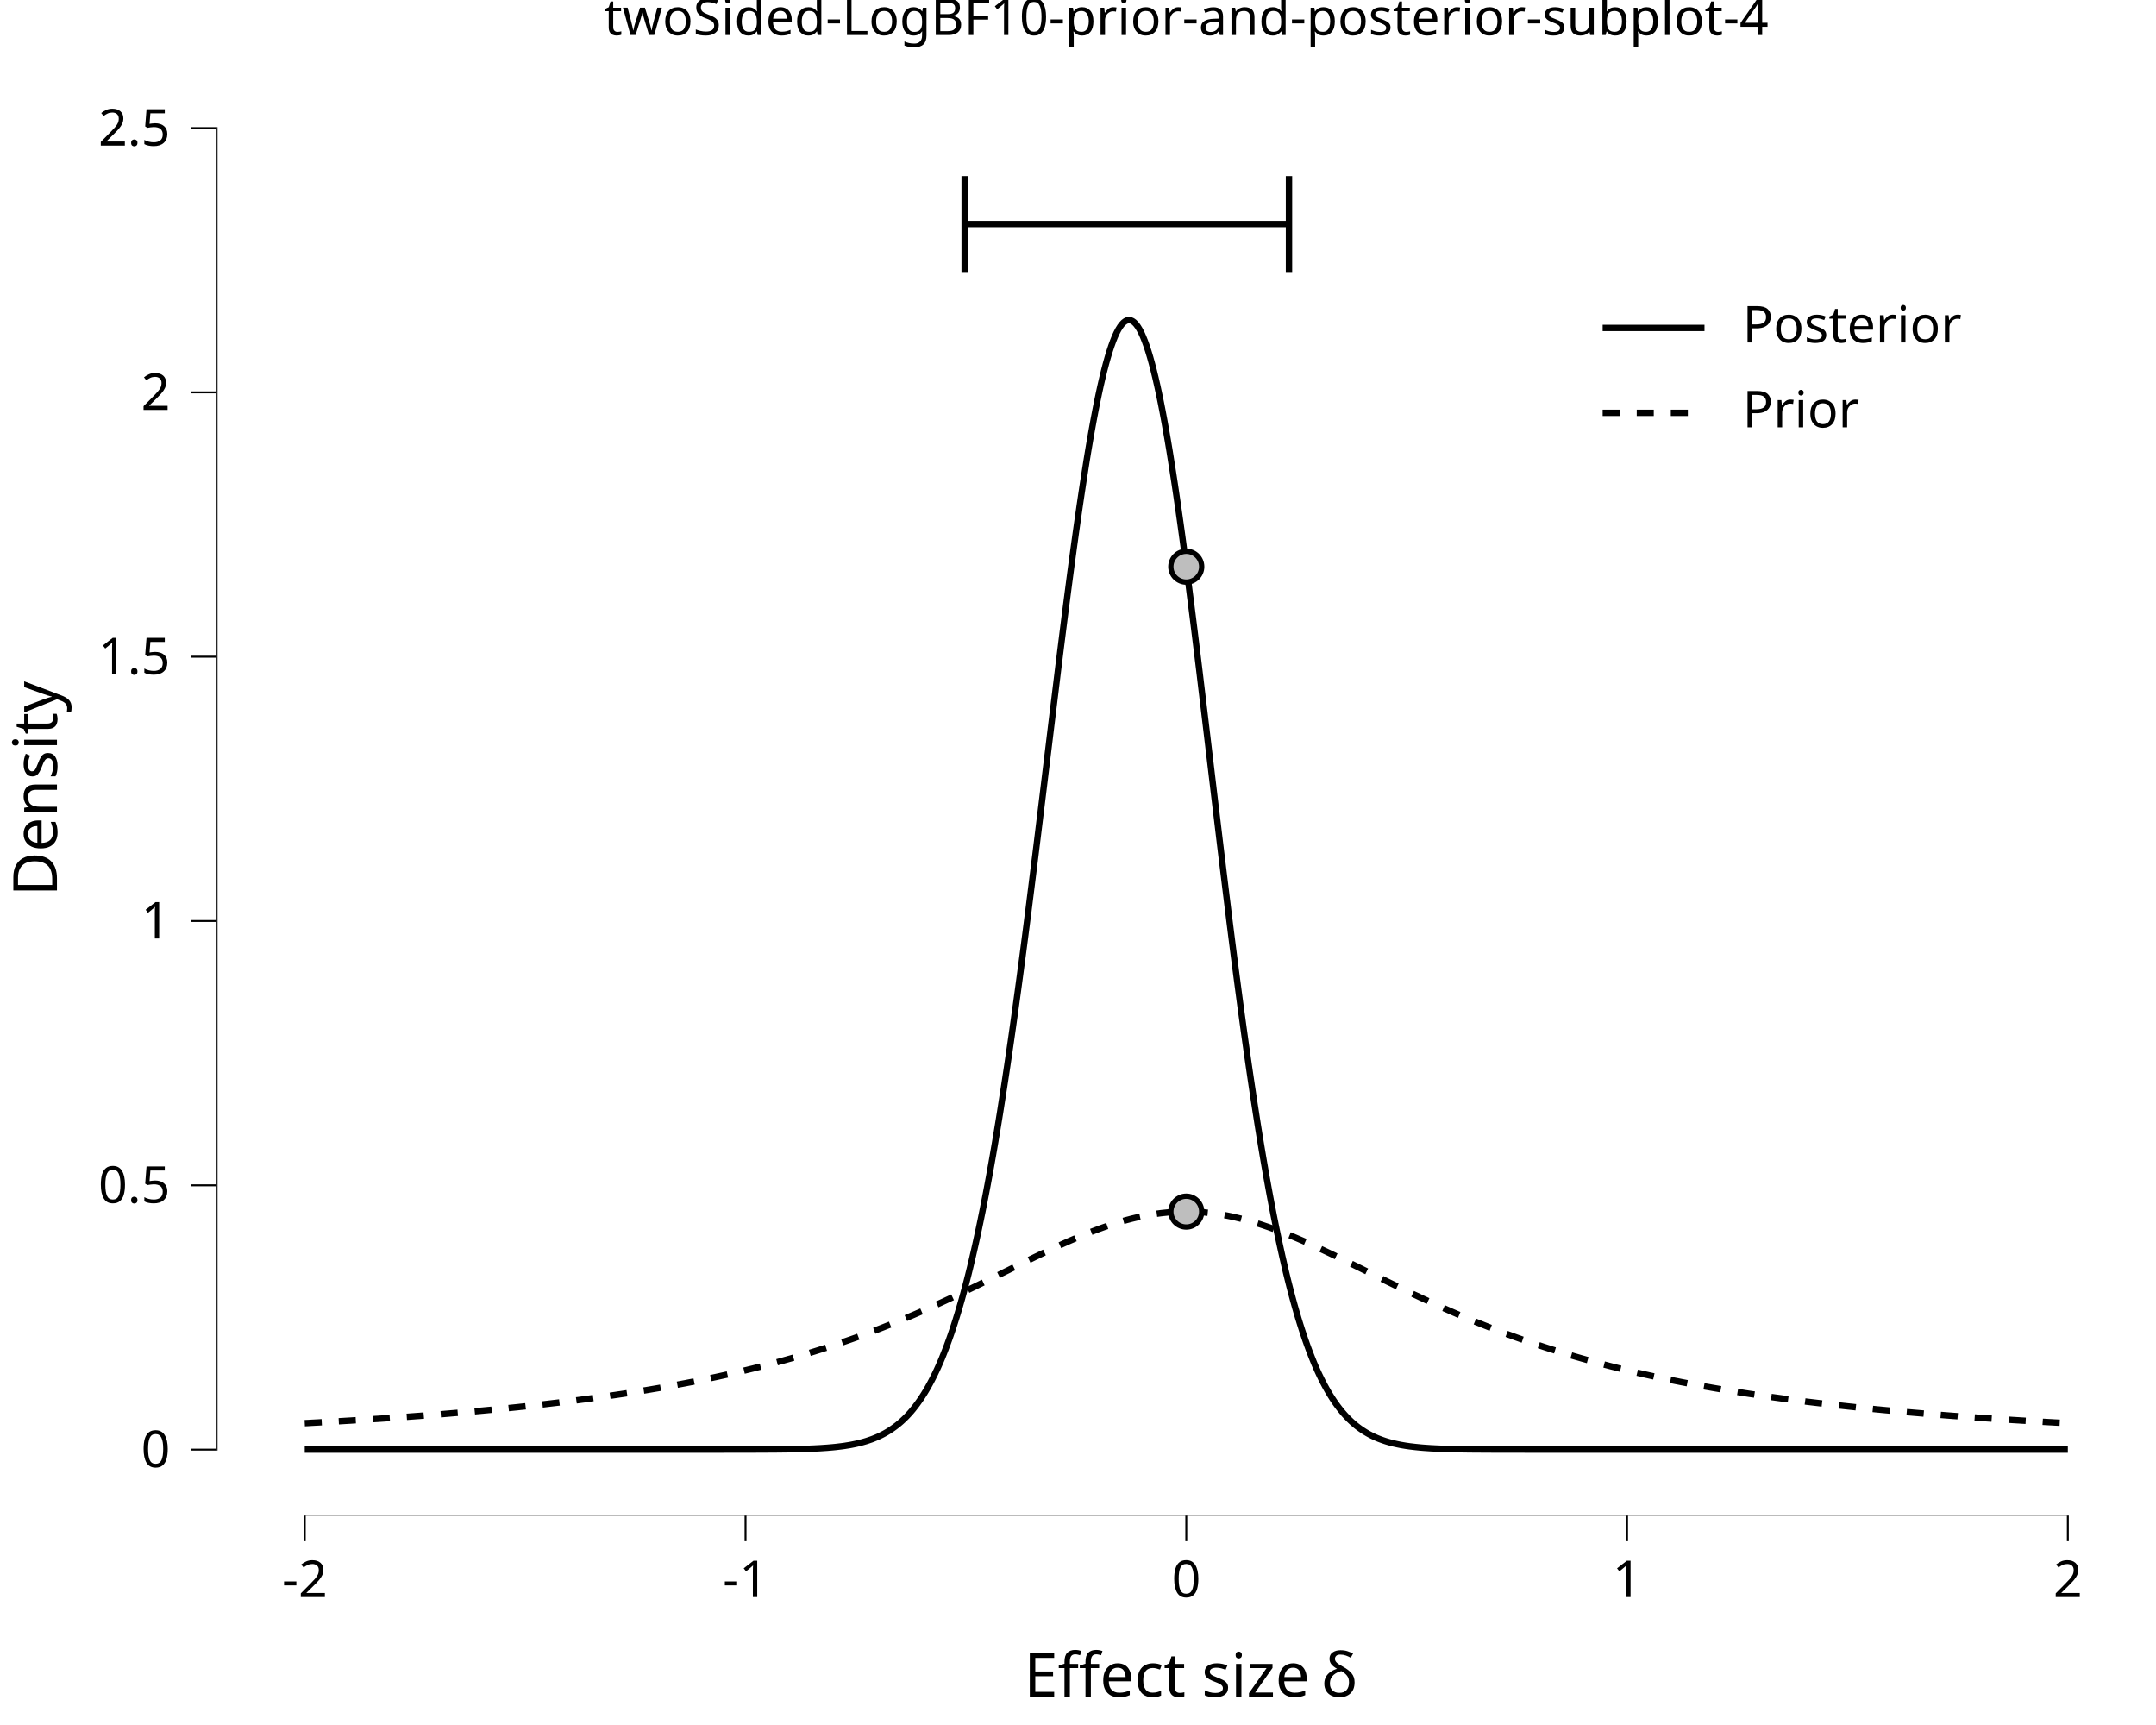
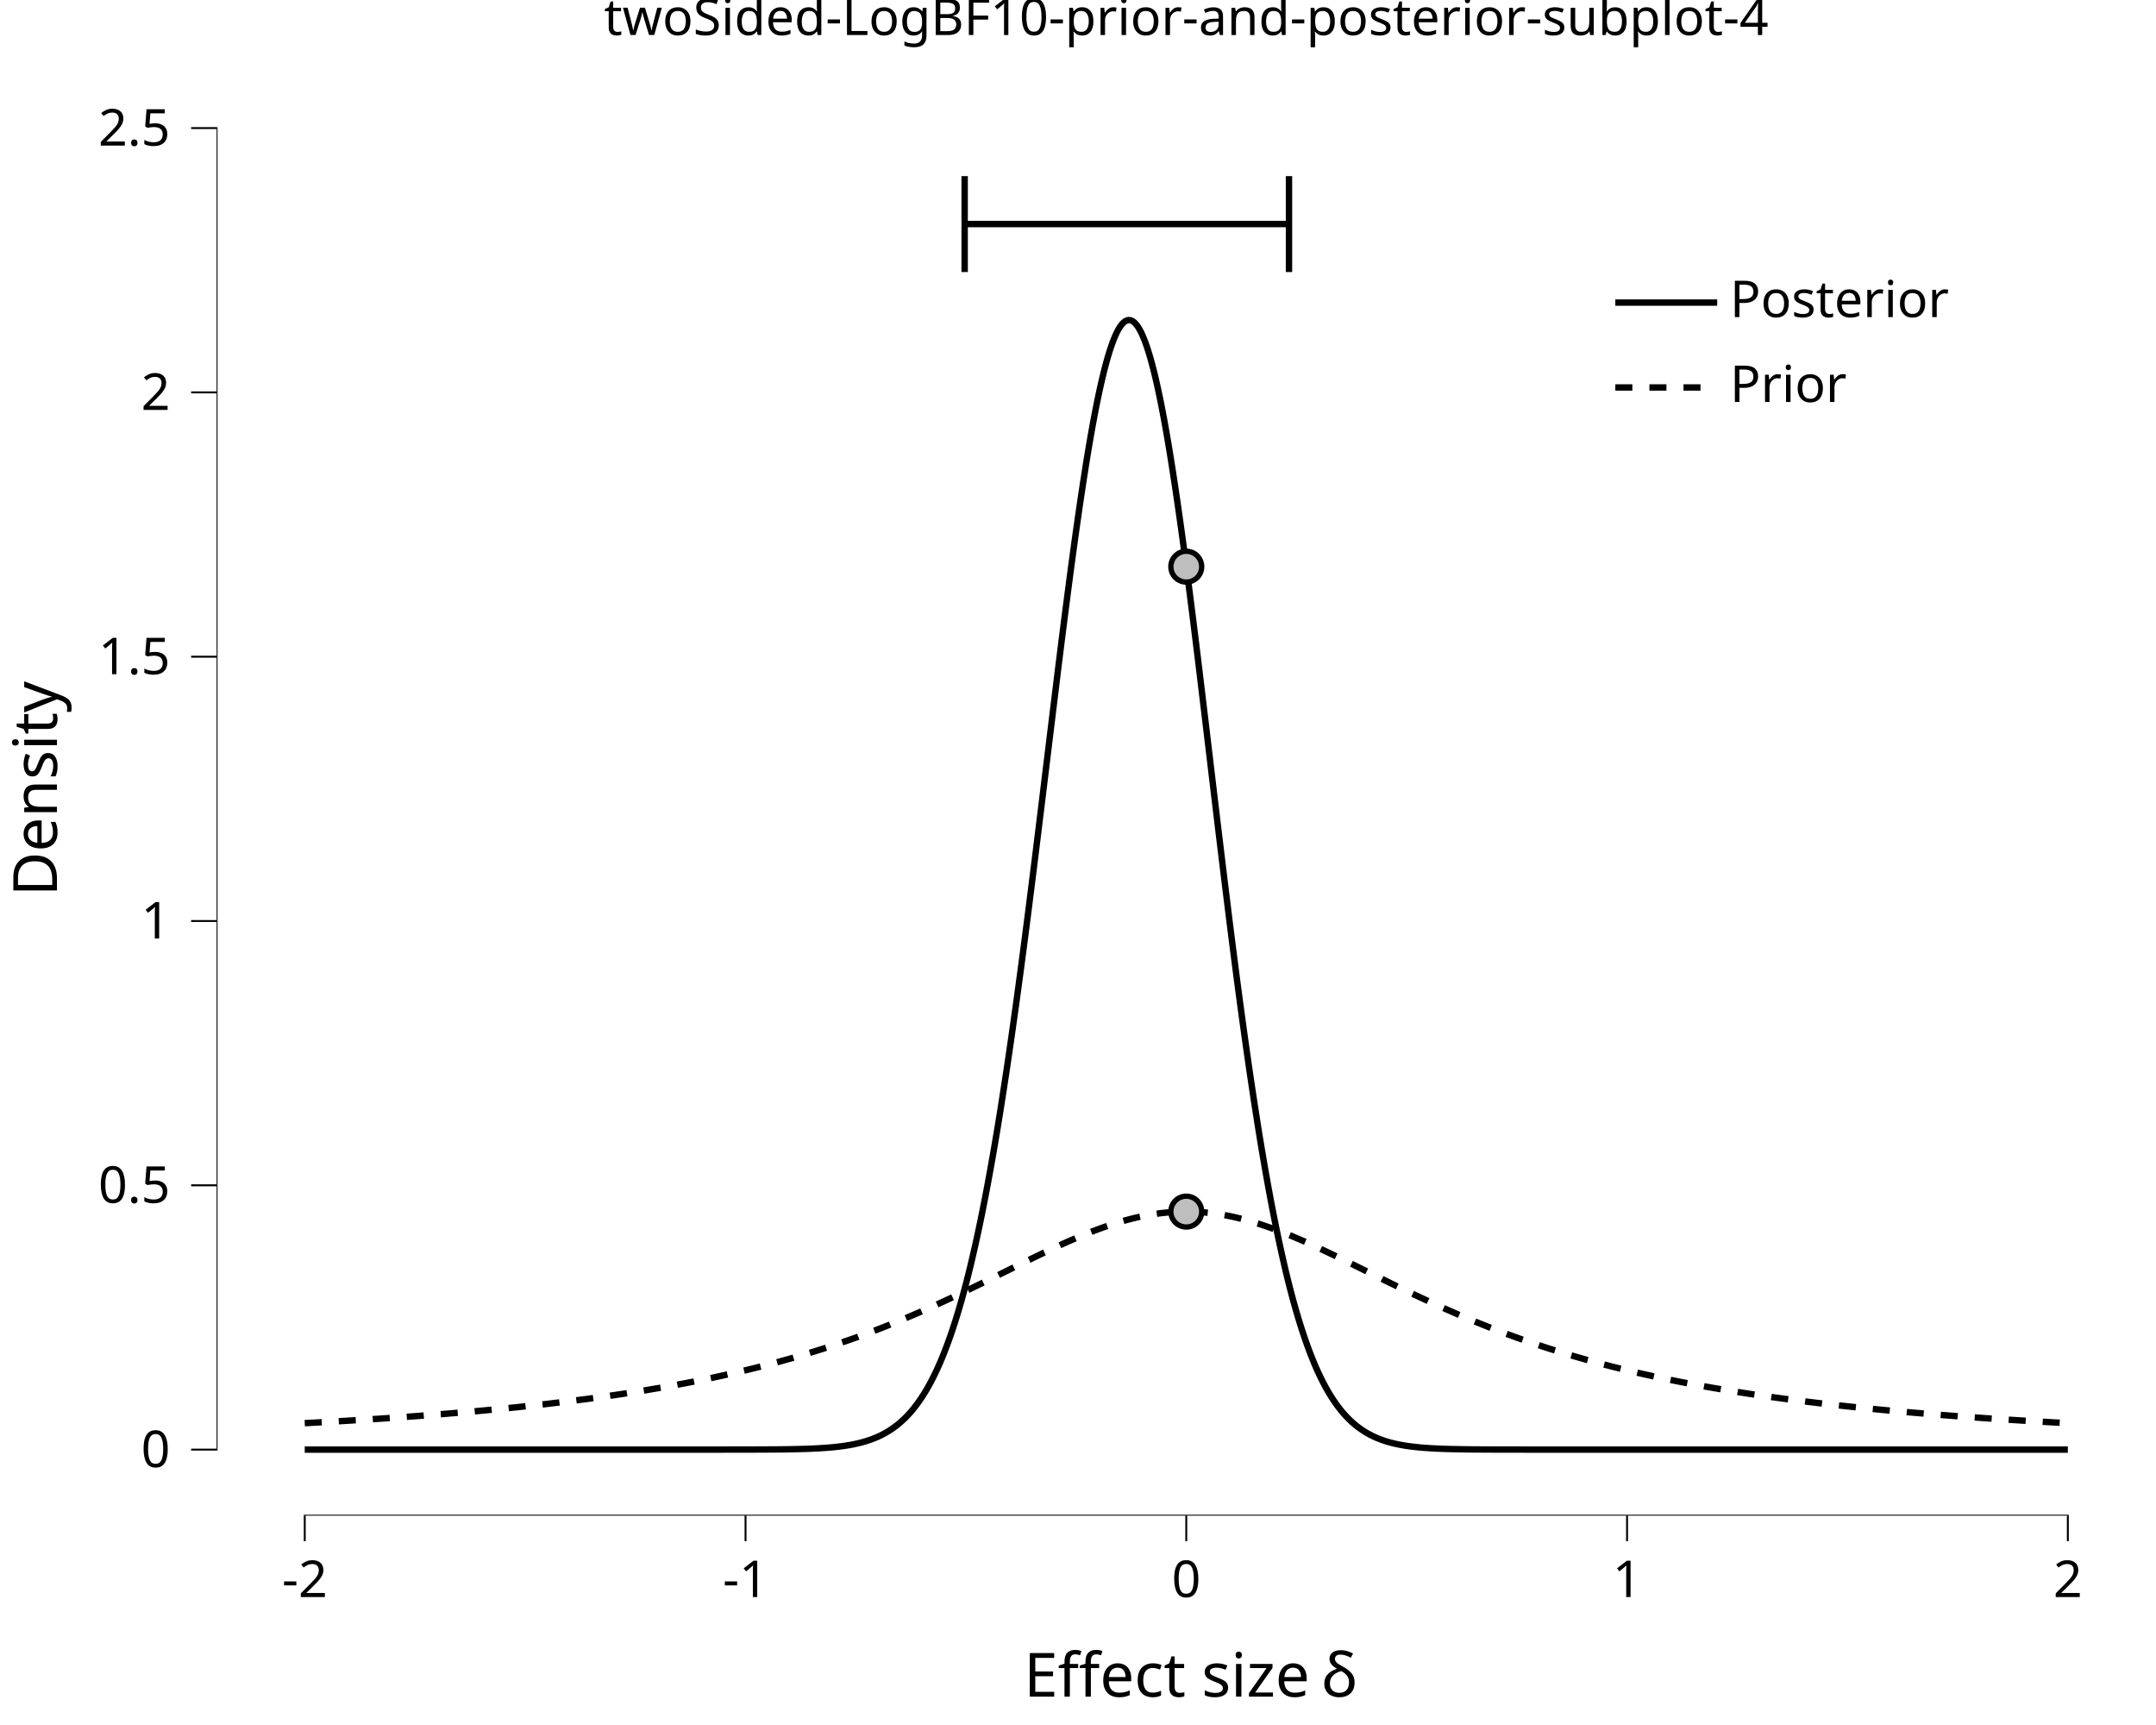
<svg xmlns="http://www.w3.org/2000/svg" class="svglite" data-engine-version="2.0" width="720.00pt" height="576.00pt" viewBox="0 0 720.00 576.00">
  <defs>
    <style type="text/css">
    .svglite line, .svglite polyline, .svglite polygon, .svglite path, .svglite rect, .svglite circle {
      fill: none;
      stroke: #000000;
      stroke-linecap: round;
      stroke-linejoin: round;
      stroke-miterlimit: 10.00;
    }
  </style>
  </defs>
  <rect width="100%" height="100%" style="stroke: none; fill: #FFFFFF;" />
  <defs>
    <clipPath id="cpMC4wMHw3MjAuMDB8MC4wMHw1NzYuMDA=">
      <rect x="0.00" y="0.00" width="720.00" height="576.00" />
    </clipPath>
  </defs>
  <g clip-path="url(#cpMC4wMHw3MjAuMDB8MC4wMHw1NzYuMDA=)">
    <rect x="0.00" y="0.00" width="720.00" height="576.00" style="stroke-width: 10.67; stroke: none;" />
  </g>
  <defs>
    <clipPath id="cpNzIuMzN8NzIwLjAwfDIwLjcxfDUwNi4xMA==">
      <rect x="72.33" y="20.71" width="647.67" height="485.39" />
    </clipPath>
  </defs>
  <g clip-path="url(#cpNzIuMzN8NzIwLjAwfDIwLjcxfDUwNi4xMA==)">
    <rect x="72.33" y="20.71" width="647.67" height="485.39" style="stroke-width: 10.67; stroke: none;" />
    <polyline points="101.77,484.04 102.36,484.04 102.95,484.04 103.54,484.04 104.13,484.04 104.72,484.04 105.31,484.04 105.89,484.04 106.48,484.04 107.07,484.04 107.66,484.04 108.25,484.04 108.84,484.04 109.43,484.04 110.02,484.04 110.61,484.04 111.20,484.04 111.79,484.04 112.38,484.04 112.97,484.04 113.56,484.04 114.15,484.04 114.74,484.04 115.32,484.04 115.91,484.04 116.50,484.04 117.09,484.04 117.68,484.04 118.27,484.04 118.86,484.04 119.45,484.04 120.04,484.04 120.63,484.04 121.22,484.04 121.81,484.04 122.40,484.04 122.99,484.04 123.58,484.04 124.17,484.04 124.75,484.04 125.34,484.04 125.93,484.04 126.52,484.04 127.11,484.04 127.70,484.04 128.29,484.04 128.88,484.04 129.47,484.04 130.06,484.04 130.65,484.04 131.24,484.04 131.83,484.04 132.42,484.04 133.01,484.04 133.60,484.04 134.18,484.04 134.77,484.04 135.36,484.04 135.95,484.04 136.54,484.04 137.13,484.04 137.72,484.04 138.31,484.04 138.90,484.04 139.49,484.04 140.08,484.04 140.67,484.04 141.26,484.04 141.85,484.04 142.44,484.04 143.03,484.04 143.62,484.04 144.20,484.04 144.79,484.04 145.38,484.04 145.97,484.04 146.56,484.04 147.15,484.04 147.74,484.04 148.33,484.04 148.92,484.04 149.51,484.04 150.10,484.04 150.69,484.04 151.28,484.04 151.87,484.04 152.46,484.04 153.05,484.04 153.63,484.04 154.22,484.04 154.81,484.04 155.40,484.04 155.99,484.04 156.58,484.04 157.17,484.04 157.76,484.04 158.35,484.04 158.94,484.04 159.53,484.04 160.12,484.04 160.71,484.04 161.30,484.04 161.89,484.04 162.48,484.04 163.06,484.04 163.65,484.04 164.24,484.04 164.83,484.04 165.42,484.04 166.01,484.04 166.60,484.04 167.19,484.04 167.78,484.04 168.37,484.04 168.96,484.04 169.55,484.04 170.14,484.04 170.73,484.04 171.32,484.04 171.91,484.04 172.49,484.04 173.08,484.04 173.67,484.04 174.26,484.04 174.85,484.04 175.44,484.04 176.03,484.04 176.62,484.04 177.21,484.04 177.80,484.04 178.39,484.04 178.98,484.04 179.57,484.04 180.16,484.04 180.75,484.04 181.34,484.04 181.92,484.04 182.51,484.04 183.10,484.04 183.69,484.04 184.28,484.04 184.87,484.04 185.46,484.04 186.05,484.04 186.64,484.04 187.23,484.04 187.82,484.04 188.41,484.04 189.00,484.04 189.59,484.04 190.18,484.04 190.77,484.04 191.35,484.04 191.94,484.04 192.53,484.04 193.12,484.04 193.71,484.04 194.30,484.04 194.89,484.04 195.48,484.04 196.07,484.04 196.66,484.04 197.25,484.04 197.84,484.04 198.43,484.04 199.02,484.04 199.61,484.04 200.20,484.04 200.79,484.04 201.37,484.04 201.96,484.04 202.55,484.04 203.14,484.04 203.73,484.04 204.32,484.04 204.91,484.04 205.50,484.04 206.09,484.04 206.68,484.04 207.27,484.04 207.86,484.04 208.45,484.04 209.04,484.04 209.63,484.04 210.22,484.04 210.80,484.04 211.39,484.04 211.98,484.04 212.57,484.04 213.16,484.04 213.75,484.04 214.34,484.04 214.93,484.04 215.52,484.04 216.11,484.04 216.70,484.04 217.29,484.04 217.88,484.04 218.47,484.04 219.06,484.04 219.65,484.04 220.23,484.04 220.82,484.04 221.41,484.04 222.00,484.04 222.59,484.04 223.18,484.04 223.77,484.04 224.36,484.04 224.95,484.04 225.54,484.04 226.13,484.04 226.72,484.04 227.31,484.04 227.90,484.04 228.49,484.04 229.08,484.04 229.66,484.04 230.25,484.04 230.84,484.04 231.43,484.04 232.02,484.04 232.61,484.04 233.20,484.04 233.79,484.04 234.38,484.04 234.97,484.04 235.56,484.04 236.15,484.04 236.74,484.04 237.33,484.04 237.92,484.04 238.51,484.04 239.09,484.04 239.68,484.04 240.27,484.04 240.86,484.04 241.45,484.04 242.04,484.03 242.63,484.03 243.22,484.03 243.81,484.03 244.40,484.03 244.99,484.03 245.58,484.03 246.17,484.03 246.76,484.03 247.35,484.03 247.94,484.03 248.52,484.03 249.11,484.03 249.70,484.02 250.29,484.02 250.88,484.02 251.47,484.02 252.06,484.02 252.65,484.01 253.24,484.01 253.83,484.01 254.42,484.01 255.01,484.00 255.60,484.00 256.19,484.00 256.78,483.99 257.37,483.99 257.95,483.99 258.54,483.98 259.13,483.98 259.72,483.97 260.31,483.96 260.90,483.96 261.49,483.95 262.08,483.94 262.67,483.94 263.26,483.93 263.85,483.92 264.44,483.91 265.03,483.90 265.62,483.88 266.21,483.87 266.80,483.86 267.39,483.84 267.97,483.82 268.56,483.81 269.15,483.79 269.74,483.77 270.33,483.75 270.92,483.72 271.51,483.70 272.10,483.67 272.69,483.64 273.28,483.61 273.87,483.58 274.46,483.54 275.05,483.50 275.64,483.46 276.23,483.42 276.82,483.37 277.40,483.32 277.99,483.27 278.58,483.21 279.17,483.15 279.76,483.08 280.35,483.01 280.94,482.94 281.53,482.86 282.12,482.78 282.71,482.68 283.30,482.59 283.89,482.49 284.48,482.38 285.07,482.26 285.66,482.14 286.25,482.01 286.83,481.87 287.42,481.72 288.01,481.57 288.60,481.40 289.19,481.23 289.78,481.04 290.37,480.84 290.96,480.64 291.55,480.42 292.14,480.18 292.73,479.94 293.32,479.68 293.91,479.40 294.50,479.11 295.09,478.80 295.68,478.48 296.26,478.14 296.85,477.78 297.44,477.40 298.03,477.00 298.62,476.58 299.21,476.14 299.80,475.68 300.39,475.19 300.98,474.68 301.57,474.14 302.16,473.58 302.75,472.99 303.34,472.37 303.93,471.72 304.52,471.04 305.11,470.32 305.69,469.58 306.28,468.80 306.87,467.98 307.46,467.13 308.05,466.24 308.64,465.31 309.23,464.34 309.82,463.33 310.41,462.27 311.00,461.17 311.59,460.03 312.18,458.84 312.77,457.60 313.36,456.31 313.95,454.97 314.54,453.58 315.12,452.13 315.71,450.63 316.30,449.08 316.89,447.46 317.48,445.79 318.07,444.06 318.66,442.27 319.25,440.41 319.84,438.50 320.43,436.51 321.02,434.47 321.61,432.35 322.20,430.17 322.79,427.92 323.38,425.60 323.97,423.21 324.55,420.75 325.14,418.22 325.73,415.62 326.32,412.94 326.91,410.19 327.50,407.36 328.09,404.46 328.68,401.49 329.27,398.44 329.86,395.32 330.45,392.12 331.04,388.84 331.63,385.50 332.22,382.07 332.81,378.58 333.40,375.01 333.99,371.37 334.57,367.65 335.16,363.87 335.75,360.01 336.34,356.09 336.93,352.10 337.52,348.05 338.11,343.93 338.70,339.74 339.29,335.50 339.88,331.20 340.47,326.84 341.06,322.43 341.65,317.97 342.24,313.45 342.83,308.89 343.42,304.29 344.00,299.65 344.59,294.97 345.18,290.25 345.77,285.51 346.36,280.74 346.95,275.94 347.54,271.13 348.13,266.30 348.72,261.46 349.31,256.61 349.90,251.75 350.49,246.90 351.08,242.06 351.67,237.22 352.26,232.40 352.85,227.60 353.43,222.83 354.02,218.08 354.61,213.37 355.20,208.70 355.79,204.07 356.38,199.50 356.97,194.97 357.56,190.51 358.15,186.11 358.74,181.78 359.33,177.53 359.92,173.36 360.51,169.27 361.10,165.27 361.69,161.37 362.28,157.57 362.86,153.87 363.45,150.28 364.04,146.81 364.63,143.45 365.22,140.22 365.81,137.12 366.40,134.15 366.99,131.31 367.58,128.61 368.17,126.06 368.76,123.65 369.35,121.39 369.94,119.29 370.53,117.34 371.12,115.55 371.71,113.92 372.29,112.46 372.88,111.16 373.47,110.03 374.06,109.07 374.65,108.29 375.24,107.67 375.83,107.23 376.42,106.96 377.01,106.87 377.60,106.95 378.19,107.21 378.78,107.64 379.37,108.25 379.96,109.03 380.55,109.98 381.14,111.10 381.72,112.40 382.31,113.86 382.90,115.49 383.49,117.28 384.08,119.24 384.67,121.36 385.26,123.63 385.85,126.05 386.44,128.63 387.03,131.35 387.62,134.21 388.21,137.22 388.80,140.36 389.39,143.63 389.98,147.03 390.57,150.55 391.15,154.19 391.74,157.94 392.33,161.80 392.92,165.77 393.51,169.84 394.10,173.99 394.69,178.24 395.28,182.57 395.87,186.98 396.46,191.47 397.05,196.02 397.64,200.63 398.23,205.30 398.82,210.02 399.41,214.79 400.00,219.60 400.59,224.45 401.17,229.33 401.76,234.23 402.35,239.15 402.94,244.09 403.53,249.04 404.12,254.00 404.71,258.96 405.30,263.91 405.89,268.86 406.48,273.79 407.07,278.71 407.66,283.60 408.25,288.47 408.84,293.31 409.43,298.12 410.02,302.89 410.60,307.62 411.19,312.31 411.78,316.95 412.37,321.55 412.96,326.09 413.55,330.57 414.14,335.00 414.73,339.36 415.32,343.66 415.91,347.90 416.50,352.07 417.09,356.18 417.68,360.21 418.27,364.17 418.86,368.06 419.45,371.87 420.03,375.61 420.62,379.27 421.21,382.86 421.80,386.37 422.39,389.79 422.98,393.15 423.57,396.42 424.16,399.61 424.75,402.72 425.34,405.76 425.93,408.71 426.52,411.59 427.11,414.39 427.70,417.11 428.29,419.75 428.88,422.32 429.46,424.81 430.05,427.23 430.64,429.58 431.23,431.85 431.82,434.04 432.41,436.17 433.00,438.23 433.59,440.22 434.18,442.14 434.77,443.99 435.36,445.78 435.95,447.51 436.54,449.18 437.13,450.78 437.72,452.32 438.31,453.81 438.89,455.24 439.48,456.61 440.07,457.93 440.66,459.20 441.25,460.41 441.84,461.58 442.43,462.70 443.02,463.77 443.61,464.80 444.20,465.78 444.79,466.72 445.38,467.62 445.97,468.48 446.56,469.30 447.15,470.08 447.74,470.83 448.32,471.54 448.91,472.22 449.50,472.87 450.09,473.48 450.68,474.07 451.27,474.63 451.86,475.16 452.45,475.67 453.04,476.15 453.63,476.60 454.22,477.03 454.81,477.44 455.40,477.83 455.99,478.20 456.58,478.55 457.17,478.88 457.76,479.19 458.34,479.49 458.93,479.76 459.52,480.03 460.11,480.28 460.70,480.51 461.29,480.73 461.88,480.94 462.47,481.14 463.06,481.33 463.65,481.50 464.24,481.67 464.83,481.82 465.42,481.97 466.01,482.10 466.60,482.23 467.19,482.35 467.77,482.47 468.36,482.57 468.95,482.67 469.54,482.77 470.13,482.85 470.72,482.94 471.31,483.01 471.90,483.08 472.49,483.15 473.08,483.21 473.67,483.27 474.26,483.33 474.85,483.38 475.44,483.43 476.03,483.47 476.62,483.51 477.20,483.55 477.79,483.59 478.38,483.62 478.97,483.65 479.56,483.68 480.15,483.71 480.74,483.73 481.33,483.76 481.92,483.78 482.51,483.80 483.10,483.82 483.69,483.83 484.28,483.85 484.87,483.87 485.46,483.88 486.05,483.89 486.63,483.90 487.22,483.91 487.81,483.92 488.40,483.93 488.99,483.94 489.58,483.95 490.17,483.96 490.76,483.96 491.35,483.97 491.94,483.98 492.53,483.98 493.12,483.99 493.71,483.99 494.30,483.99 494.89,484.00 495.48,484.00 496.06,484.01 496.65,484.01 497.24,484.01 497.83,484.01 498.42,484.02 499.01,484.02 499.60,484.02 500.19,484.02 500.78,484.02 501.37,484.02 501.96,484.03 502.55,484.03 503.14,484.03 503.73,484.03 504.32,484.03 504.91,484.03 505.49,484.03 506.08,484.03 506.67,484.03 507.26,484.03 507.85,484.03 508.44,484.03 509.03,484.03 509.62,484.04 510.21,484.04 510.80,484.04 511.39,484.04 511.98,484.04 512.57,484.04 513.16,484.04 513.75,484.04 514.34,484.04 514.92,484.04 515.51,484.04 516.10,484.04 516.69,484.04 517.28,484.04 517.87,484.04 518.46,484.04 519.05,484.04 519.64,484.04 520.23,484.04 520.82,484.04 521.41,484.04 522.00,484.04 522.59,484.04 523.18,484.04 523.77,484.04 524.36,484.04 524.94,484.04 525.53,484.04 526.12,484.04 526.71,484.04 527.30,484.04 527.89,484.04 528.48,484.04 529.07,484.04 529.66,484.04 530.25,484.04 530.84,484.04 531.43,484.04 532.02,484.04 532.61,484.04 533.20,484.04 533.79,484.04 534.37,484.04 534.96,484.04 535.55,484.04 536.14,484.04 536.73,484.04 537.32,484.04 537.91,484.04 538.50,484.04 539.09,484.04 539.68,484.04 540.27,484.04 540.86,484.04 541.45,484.04 542.04,484.04 542.63,484.04 543.22,484.04 543.80,484.04 544.39,484.04 544.98,484.04 545.57,484.04 546.16,484.04 546.75,484.04 547.34,484.04 547.93,484.04 548.52,484.04 549.11,484.04 549.70,484.04 550.29,484.04 550.88,484.04 551.47,484.04 552.06,484.04 552.65,484.04 553.23,484.04 553.82,484.04 554.41,484.04 555.00,484.04 555.59,484.04 556.18,484.04 556.77,484.04 557.36,484.04 557.95,484.04 558.54,484.04 559.13,484.04 559.72,484.04 560.31,484.04 560.90,484.04 561.49,484.04 562.08,484.04 562.66,484.04 563.25,484.04 563.84,484.04 564.43,484.04 565.02,484.04 565.61,484.04 566.20,484.04 566.79,484.04 567.38,484.04 567.97,484.04 568.56,484.04 569.15,484.04 569.74,484.04 570.33,484.04 570.92,484.04 571.51,484.04 572.09,484.04 572.68,484.04 573.27,484.04 573.86,484.04 574.45,484.04 575.04,484.04 575.63,484.04 576.22,484.04 576.81,484.04 577.40,484.04 577.99,484.04 578.58,484.04 579.17,484.04 579.76,484.04 580.35,484.04 580.94,484.04 581.52,484.04 582.11,484.04 582.70,484.04 583.29,484.04 583.88,484.04 584.47,484.04 585.06,484.04 585.65,484.04 586.24,484.04 586.83,484.04 587.42,484.04 588.01,484.04 588.60,484.04 589.19,484.04 589.78,484.04 590.37,484.04 590.96,484.04 591.54,484.04 592.13,484.04 592.72,484.04 593.31,484.04 593.90,484.04 594.49,484.04 595.08,484.04 595.67,484.04 596.26,484.04 596.85,484.04 597.44,484.04 598.03,484.04 598.62,484.04 599.21,484.04 599.80,484.04 600.39,484.04 600.97,484.04 601.56,484.04 602.15,484.04 602.74,484.04 603.33,484.04 603.92,484.04 604.51,484.04 605.10,484.04 605.69,484.04 606.28,484.04 606.87,484.04 607.46,484.04 608.05,484.04 608.64,484.04 609.23,484.04 609.82,484.04 610.40,484.04 610.99,484.04 611.58,484.04 612.17,484.04 612.76,484.04 613.35,484.04 613.94,484.04 614.53,484.04 615.12,484.04 615.71,484.04 616.30,484.04 616.89,484.04 617.48,484.04 618.07,484.04 618.66,484.04 619.25,484.04 619.83,484.04 620.42,484.04 621.01,484.04 621.60,484.04 622.19,484.04 622.78,484.04 623.37,484.04 623.96,484.04 624.55,484.04 625.14,484.04 625.73,484.04 626.32,484.04 626.91,484.04 627.50,484.04 628.09,484.04 628.68,484.04 629.26,484.04 629.85,484.04 630.44,484.04 631.03,484.04 631.62,484.04 632.21,484.04 632.80,484.04 633.39,484.04 633.98,484.04 634.57,484.04 635.16,484.04 635.75,484.04 636.34,484.04 636.93,484.04 637.52,484.04 638.11,484.04 638.69,484.04 639.28,484.04 639.87,484.04 640.46,484.04 641.05,484.04 641.64,484.04 642.23,484.04 642.82,484.04 643.41,484.04 644.00,484.04 644.59,484.04 645.18,484.04 645.77,484.04 646.36,484.04 646.95,484.04 647.54,484.04 648.13,484.04 648.71,484.04 649.30,484.04 649.89,484.04 650.48,484.04 651.07,484.04 651.66,484.04 652.25,484.04 652.84,484.04 653.43,484.04 654.02,484.04 654.61,484.04 655.20,484.04 655.79,484.04 656.38,484.04 656.97,484.04 657.56,484.04 658.14,484.04 658.73,484.04 659.32,484.04 659.91,484.04 660.50,484.04 661.09,484.04 661.68,484.04 662.27,484.04 662.86,484.04 663.45,484.04 664.04,484.04 664.63,484.04 665.22,484.04 665.81,484.04 666.40,484.04 666.99,484.04 667.57,484.04 668.16,484.04 668.75,484.04 669.34,484.04 669.93,484.04 670.52,484.04 671.11,484.04 671.70,484.04 672.29,484.04 672.88,484.04 673.47,484.04 674.06,484.04 674.65,484.04 675.24,484.04 675.83,484.04 676.42,484.04 677.00,484.04 677.59,484.04 678.18,484.04 678.77,484.04 679.36,484.04 679.95,484.04 680.54,484.04 681.13,484.04 681.72,484.04 682.31,484.04 682.90,484.04 683.49,484.04 684.08,484.04 684.67,484.04 685.26,484.04 685.85,484.04 686.43,484.04 687.02,484.04 687.61,484.04 688.20,484.04 688.79,484.04 689.38,484.04 689.97,484.04 690.56,484.04 " style="stroke-width: 2.13; stroke-linecap: butt;" />
    <polyline points="101.77,475.21 102.36,475.18 102.95,475.15 103.54,475.12 104.13,475.08 104.72,475.05 105.31,475.02 105.89,474.99 106.48,474.96 107.07,474.92 107.66,474.89 108.25,474.86 108.84,474.82 109.43,474.79 110.02,474.76 110.61,474.72 111.20,474.69 111.79,474.65 112.38,474.62 112.97,474.58 113.56,474.55 114.15,474.51 114.74,474.48 115.32,474.44 115.91,474.41 116.50,474.37 117.09,474.34 117.68,474.30 118.27,474.26 118.86,474.23 119.45,474.19 120.04,474.16 120.63,474.12 121.22,474.08 121.81,474.04 122.40,474.01 122.99,473.97 123.58,473.93 124.17,473.89 124.75,473.85 125.34,473.81 125.93,473.78 126.52,473.74 127.11,473.70 127.70,473.66 128.29,473.62 128.88,473.58 129.47,473.54 130.06,473.50 130.65,473.46 131.24,473.42 131.83,473.37 132.42,473.33 133.01,473.29 133.60,473.25 134.18,473.21 134.77,473.17 135.36,473.12 135.95,473.08 136.54,473.04 137.13,472.99 137.72,472.95 138.31,472.91 138.90,472.86 139.49,472.82 140.08,472.78 140.67,472.73 141.26,472.69 141.85,472.64 142.44,472.60 143.03,472.55 143.62,472.50 144.20,472.46 144.79,472.41 145.38,472.36 145.97,472.32 146.56,472.27 147.15,472.22 147.74,472.18 148.33,472.13 148.92,472.08 149.51,472.03 150.10,471.98 150.69,471.93 151.28,471.88 151.87,471.83 152.46,471.78 153.05,471.73 153.63,471.68 154.22,471.63 154.81,471.58 155.40,471.53 155.99,471.48 156.58,471.43 157.17,471.37 157.76,471.32 158.35,471.27 158.94,471.21 159.53,471.16 160.12,471.11 160.71,471.05 161.30,471.00 161.89,470.94 162.48,470.89 163.06,470.83 163.65,470.78 164.24,470.72 164.83,470.66 165.42,470.61 166.01,470.55 166.60,470.49 167.19,470.43 167.78,470.38 168.37,470.32 168.96,470.26 169.55,470.20 170.14,470.14 170.73,470.08 171.32,470.02 171.91,469.96 172.49,469.90 173.08,469.84 173.67,469.77 174.26,469.71 174.85,469.65 175.44,469.59 176.03,469.52 176.62,469.46 177.21,469.39 177.80,469.33 178.39,469.27 178.98,469.20 179.57,469.13 180.16,469.07 180.75,469.00 181.34,468.94 181.92,468.87 182.51,468.80 183.10,468.73 183.69,468.66 184.28,468.59 184.87,468.52 185.46,468.45 186.05,468.38 186.64,468.31 187.23,468.24 187.82,468.17 188.41,468.10 189.00,468.03 189.59,467.95 190.18,467.88 190.77,467.81 191.35,467.73 191.94,467.66 192.53,467.58 193.12,467.51 193.71,467.43 194.30,467.35 194.89,467.28 195.48,467.20 196.07,467.12 196.66,467.04 197.25,466.96 197.84,466.88 198.43,466.80 199.02,466.72 199.61,466.64 200.20,466.56 200.79,466.48 201.37,466.39 201.96,466.31 202.55,466.23 203.14,466.14 203.73,466.06 204.32,465.97 204.91,465.88 205.50,465.80 206.09,465.71 206.68,465.62 207.27,465.54 207.86,465.45 208.45,465.36 209.04,465.27 209.63,465.18 210.22,465.08 210.80,464.99 211.39,464.90 211.98,464.81 212.57,464.71 213.16,464.62 213.75,464.53 214.34,464.43 214.93,464.33 215.52,464.24 216.11,464.14 216.70,464.04 217.29,463.94 217.88,463.84 218.47,463.74 219.06,463.64 219.65,463.54 220.23,463.44 220.82,463.34 221.41,463.23 222.00,463.13 222.59,463.03 223.18,462.92 223.77,462.81 224.36,462.71 224.95,462.60 225.54,462.49 226.13,462.38 226.72,462.27 227.31,462.16 227.90,462.05 228.49,461.94 229.08,461.83 229.66,461.71 230.25,461.60 230.84,461.49 231.43,461.37 232.02,461.25 232.61,461.14 233.20,461.02 233.79,460.90 234.38,460.78 234.97,460.66 235.56,460.54 236.15,460.42 236.74,460.30 237.33,460.17 237.92,460.05 238.51,459.92 239.09,459.80 239.68,459.67 240.27,459.54 240.86,459.41 241.45,459.28 242.04,459.15 242.63,459.02 243.22,458.89 243.81,458.76 244.40,458.62 244.99,458.49 245.58,458.35 246.17,458.22 246.76,458.08 247.35,457.94 247.94,457.80 248.52,457.66 249.11,457.52 249.70,457.38 250.29,457.23 250.88,457.09 251.47,456.95 252.06,456.80 252.65,456.65 253.24,456.50 253.83,456.36 254.42,456.21 255.01,456.06 255.60,455.90 256.19,455.75 256.78,455.60 257.37,455.44 257.95,455.29 258.54,455.13 259.13,454.97 259.72,454.81 260.31,454.65 260.90,454.49 261.49,454.33 262.08,454.16 262.67,454.00 263.26,453.83 263.85,453.67 264.44,453.50 265.03,453.33 265.62,453.16 266.21,452.99 266.80,452.82 267.39,452.64 267.97,452.47 268.56,452.29 269.15,452.12 269.74,451.94 270.33,451.76 270.92,451.58 271.51,451.40 272.10,451.22 272.69,451.03 273.28,450.85 273.87,450.66 274.46,450.48 275.05,450.29 275.64,450.10 276.23,449.91 276.82,449.72 277.40,449.52 277.99,449.33 278.58,449.13 279.17,448.94 279.76,448.74 280.35,448.54 280.94,448.34 281.53,448.14 282.12,447.93 282.71,447.73 283.30,447.52 283.89,447.32 284.48,447.11 285.07,446.90 285.66,446.69 286.25,446.48 286.83,446.26 287.42,446.05 288.01,445.83 288.60,445.62 289.19,445.40 289.78,445.18 290.37,444.96 290.96,444.74 291.55,444.51 292.14,444.29 292.73,444.06 293.32,443.84 293.91,443.61 294.50,443.38 295.09,443.15 295.68,442.91 296.26,442.68 296.85,442.45 297.44,442.21 298.03,441.97 298.62,441.74 299.21,441.50 299.80,441.25 300.39,441.01 300.98,440.77 301.57,440.52 302.16,440.28 302.75,440.03 303.34,439.78 303.93,439.53 304.52,439.28 305.11,439.03 305.69,438.78 306.28,438.52 306.87,438.27 307.46,438.01 308.05,437.75 308.64,437.49 309.23,437.23 309.82,436.97 310.41,436.71 311.00,436.45 311.59,436.18 312.18,435.91 312.77,435.65 313.36,435.38 313.95,435.11 314.54,434.84 315.12,434.57 315.71,434.30 316.30,434.02 316.89,433.75 317.48,433.47 318.07,433.20 318.66,432.92 319.25,432.64 319.84,432.37 320.43,432.09 321.02,431.81 321.61,431.52 322.20,431.24 322.79,430.96 323.38,430.68 323.97,430.39 324.55,430.11 325.14,429.82 325.73,429.54 326.32,429.25 326.91,428.96 327.50,428.67 328.09,428.38 328.68,428.10 329.27,427.81 329.86,427.52 330.45,427.23 331.04,426.93 331.63,426.64 332.22,426.35 332.81,426.06 333.40,425.77 333.99,425.48 334.57,425.18 335.16,424.89 335.75,424.60 336.34,424.31 336.93,424.02 337.52,423.72 338.11,423.43 338.70,423.14 339.29,422.85 339.88,422.56 340.47,422.26 341.06,421.97 341.65,421.68 342.24,421.39 342.83,421.10 343.42,420.81 344.00,420.53 344.59,420.24 345.18,419.95 345.77,419.66 346.36,419.38 346.95,419.09 347.54,418.81 348.13,418.53 348.72,418.25 349.31,417.97 349.90,417.69 350.49,417.41 351.08,417.13 351.67,416.85 352.26,416.58 352.85,416.31 353.43,416.04 354.02,415.77 354.61,415.50 355.20,415.23 355.79,414.97 356.38,414.70 356.97,414.44 357.56,414.18 358.15,413.93 358.74,413.67 359.33,413.42 359.92,413.17 360.51,412.92 361.10,412.67 361.69,412.43 362.28,412.19 362.86,411.95 363.45,411.72 364.04,411.48 364.63,411.25 365.22,411.03 365.81,410.80 366.40,410.58 366.99,410.36 367.58,410.15 368.17,409.93 368.76,409.72 369.35,409.52 369.94,409.32 370.53,409.12 371.12,408.92 371.71,408.73 372.29,408.54 372.88,408.36 373.47,408.18 374.06,408.00 374.65,407.83 375.24,407.66 375.83,407.49 376.42,407.33 377.01,407.18 377.60,407.02 378.19,406.87 378.78,406.73 379.37,406.59 379.96,406.45 380.55,406.32 381.14,406.19 381.72,406.07 382.31,405.95 382.90,405.84 383.49,405.73 384.08,405.63 384.67,405.53 385.26,405.43 385.85,405.34 386.44,405.26 387.03,405.18 387.62,405.10 388.21,405.03 388.80,404.97 389.39,404.91 389.98,404.85 390.57,404.80 391.15,404.75 391.74,404.71 392.33,404.68 392.92,404.65 393.51,404.62 394.10,404.60 394.69,404.59 395.28,404.58 395.87,404.57 396.46,404.57 397.05,404.58 397.64,404.59 398.23,404.60 398.82,404.62 399.41,404.65 400.00,404.68 400.59,404.71 401.17,404.75 401.76,404.80 402.35,404.85 402.94,404.91 403.53,404.97 404.12,405.03 404.71,405.10 405.30,405.18 405.89,405.26 406.48,405.34 407.07,405.43 407.66,405.53 408.25,405.63 408.84,405.73 409.43,405.84 410.02,405.95 410.60,406.07 411.19,406.19 411.78,406.32 412.37,406.45 412.96,406.59 413.55,406.73 414.14,406.87 414.73,407.02 415.32,407.18 415.91,407.33 416.50,407.49 417.09,407.66 417.68,407.83 418.27,408.00 418.86,408.18 419.45,408.36 420.03,408.54 420.62,408.73 421.21,408.92 421.80,409.12 422.39,409.32 422.98,409.52 423.57,409.72 424.16,409.93 424.75,410.15 425.34,410.36 425.93,410.58 426.52,410.80 427.11,411.03 427.70,411.25 428.29,411.48 428.88,411.72 429.46,411.95 430.05,412.19 430.64,412.43 431.23,412.67 431.82,412.92 432.41,413.17 433.00,413.42 433.59,413.67 434.18,413.93 434.77,414.18 435.36,414.44 435.95,414.70 436.54,414.97 437.13,415.23 437.72,415.50 438.31,415.77 438.89,416.04 439.48,416.31 440.07,416.58 440.66,416.85 441.25,417.13 441.84,417.41 442.43,417.69 443.02,417.97 443.61,418.25 444.20,418.53 444.79,418.81 445.38,419.09 445.97,419.38 446.56,419.66 447.15,419.95 447.74,420.24 448.32,420.53 448.91,420.81 449.50,421.10 450.09,421.39 450.68,421.68 451.27,421.97 451.86,422.26 452.45,422.56 453.04,422.85 453.63,423.14 454.22,423.43 454.81,423.72 455.40,424.02 455.99,424.31 456.58,424.60 457.17,424.89 457.76,425.18 458.34,425.48 458.93,425.77 459.52,426.06 460.11,426.35 460.70,426.64 461.29,426.93 461.88,427.23 462.47,427.52 463.06,427.81 463.65,428.10 464.24,428.38 464.83,428.67 465.42,428.96 466.01,429.25 466.60,429.54 467.19,429.82 467.77,430.11 468.36,430.39 468.95,430.68 469.54,430.96 470.13,431.24 470.72,431.52 471.31,431.81 471.90,432.09 472.49,432.37 473.08,432.64 473.67,432.92 474.26,433.20 474.85,433.47 475.44,433.75 476.03,434.02 476.62,434.30 477.20,434.57 477.79,434.84 478.38,435.11 478.97,435.38 479.56,435.65 480.15,435.91 480.74,436.18 481.33,436.45 481.92,436.71 482.51,436.97 483.10,437.23 483.69,437.49 484.28,437.75 484.87,438.01 485.46,438.27 486.05,438.52 486.63,438.78 487.22,439.03 487.81,439.28 488.40,439.53 488.99,439.78 489.58,440.03 490.17,440.28 490.76,440.52 491.35,440.77 491.94,441.01 492.53,441.25 493.12,441.50 493.71,441.74 494.30,441.97 494.89,442.21 495.48,442.45 496.06,442.68 496.65,442.91 497.24,443.15 497.83,443.38 498.42,443.61 499.01,443.84 499.60,444.06 500.19,444.29 500.78,444.51 501.37,444.74 501.96,444.96 502.55,445.18 503.14,445.40 503.73,445.62 504.32,445.83 504.91,446.05 505.49,446.26 506.08,446.48 506.67,446.69 507.26,446.90 507.85,447.11 508.44,447.32 509.03,447.52 509.62,447.73 510.21,447.93 510.80,448.14 511.39,448.34 511.98,448.54 512.57,448.74 513.16,448.94 513.75,449.13 514.34,449.33 514.92,449.52 515.51,449.72 516.10,449.91 516.69,450.10 517.28,450.29 517.87,450.48 518.46,450.66 519.05,450.85 519.64,451.03 520.23,451.22 520.82,451.40 521.41,451.58 522.00,451.76 522.59,451.94 523.18,452.12 523.77,452.29 524.36,452.47 524.94,452.64 525.53,452.82 526.12,452.99 526.71,453.16 527.30,453.33 527.89,453.50 528.48,453.67 529.07,453.83 529.66,454.00 530.25,454.16 530.84,454.33 531.43,454.49 532.02,454.65 532.61,454.81 533.20,454.97 533.79,455.13 534.37,455.29 534.96,455.44 535.55,455.60 536.14,455.75 536.73,455.90 537.32,456.06 537.91,456.21 538.50,456.36 539.09,456.50 539.68,456.65 540.27,456.80 540.86,456.95 541.45,457.09 542.04,457.23 542.63,457.38 543.22,457.52 543.80,457.66 544.39,457.80 544.98,457.94 545.57,458.08 546.16,458.22 546.75,458.35 547.34,458.49 547.93,458.62 548.52,458.76 549.11,458.89 549.70,459.02 550.29,459.15 550.88,459.28 551.47,459.41 552.06,459.54 552.65,459.67 553.23,459.80 553.82,459.92 554.41,460.05 555.00,460.17 555.59,460.30 556.18,460.42 556.77,460.54 557.36,460.66 557.95,460.78 558.54,460.90 559.13,461.02 559.72,461.14 560.31,461.25 560.90,461.37 561.49,461.49 562.08,461.60 562.66,461.71 563.25,461.83 563.84,461.94 564.43,462.05 565.02,462.16 565.61,462.27 566.20,462.38 566.79,462.49 567.38,462.60 567.97,462.71 568.56,462.81 569.15,462.92 569.74,463.03 570.33,463.13 570.92,463.23 571.51,463.34 572.09,463.44 572.68,463.54 573.27,463.64 573.86,463.74 574.45,463.84 575.04,463.94 575.63,464.04 576.22,464.14 576.81,464.24 577.40,464.33 577.99,464.43 578.58,464.53 579.17,464.62 579.76,464.71 580.35,464.81 580.94,464.90 581.52,464.99 582.11,465.08 582.70,465.18 583.29,465.27 583.88,465.36 584.47,465.45 585.06,465.54 585.65,465.62 586.24,465.71 586.83,465.80 587.42,465.88 588.01,465.97 588.60,466.06 589.19,466.14 589.78,466.23 590.37,466.31 590.96,466.39 591.54,466.48 592.13,466.56 592.72,466.64 593.31,466.72 593.90,466.80 594.49,466.88 595.08,466.96 595.67,467.04 596.26,467.12 596.85,467.20 597.44,467.28 598.03,467.35 598.62,467.43 599.21,467.51 599.80,467.58 600.39,467.66 600.97,467.73 601.56,467.81 602.15,467.88 602.74,467.95 603.33,468.03 603.92,468.10 604.51,468.17 605.10,468.24 605.69,468.31 606.28,468.38 606.87,468.45 607.46,468.52 608.05,468.59 608.64,468.66 609.23,468.73 609.82,468.80 610.40,468.87 610.99,468.94 611.58,469.00 612.17,469.07 612.76,469.13 613.35,469.20 613.94,469.27 614.53,469.33 615.12,469.39 615.71,469.46 616.30,469.52 616.89,469.59 617.48,469.65 618.07,469.71 618.66,469.77 619.25,469.84 619.83,469.90 620.42,469.96 621.01,470.02 621.60,470.08 622.19,470.14 622.78,470.20 623.37,470.26 623.96,470.32 624.55,470.38 625.14,470.43 625.73,470.49 626.32,470.55 626.91,470.61 627.50,470.66 628.09,470.72 628.68,470.78 629.26,470.83 629.85,470.89 630.44,470.94 631.03,471.00 631.62,471.05 632.21,471.11 632.80,471.16 633.39,471.21 633.98,471.27 634.57,471.32 635.16,471.37 635.75,471.43 636.34,471.48 636.93,471.53 637.52,471.58 638.11,471.63 638.69,471.68 639.28,471.73 639.87,471.78 640.46,471.83 641.05,471.88 641.64,471.93 642.23,471.98 642.82,472.03 643.41,472.08 644.00,472.13 644.59,472.18 645.18,472.22 645.77,472.27 646.36,472.32 646.95,472.36 647.54,472.41 648.13,472.46 648.71,472.50 649.30,472.55 649.89,472.60 650.48,472.64 651.07,472.69 651.66,472.73 652.25,472.78 652.84,472.82 653.43,472.86 654.02,472.91 654.61,472.95 655.20,472.99 655.79,473.04 656.38,473.08 656.97,473.12 657.56,473.17 658.14,473.21 658.73,473.25 659.32,473.29 659.91,473.33 660.50,473.37 661.09,473.42 661.68,473.46 662.27,473.50 662.86,473.54 663.45,473.58 664.04,473.62 664.63,473.66 665.22,473.70 665.81,473.74 666.40,473.78 666.99,473.81 667.57,473.85 668.16,473.89 668.75,473.93 669.34,473.97 669.93,474.01 670.52,474.04 671.11,474.08 671.70,474.12 672.29,474.16 672.88,474.19 673.47,474.23 674.06,474.26 674.65,474.30 675.24,474.34 675.83,474.37 676.42,474.41 677.00,474.44 677.59,474.48 678.18,474.51 678.77,474.55 679.36,474.58 679.95,474.62 680.54,474.65 681.13,474.69 681.72,474.72 682.31,474.76 682.90,474.79 683.49,474.82 684.08,474.86 684.67,474.89 685.26,474.92 685.85,474.96 686.43,474.99 687.02,475.02 687.61,475.05 688.20,475.08 688.79,475.12 689.38,475.15 689.97,475.18 690.56,475.21 " style="stroke-width: 2.13; stroke-dasharray: 5.69,5.69; stroke-linecap: butt;" />
    <circle cx="396.16" cy="189.22" r="5.15" style="stroke-width: 1.77; fill: #BEBEBE;" />
    <circle cx="396.16" cy="404.57" r="5.15" style="stroke-width: 1.77; fill: #BEBEBE;" />
    <polyline points="430.46,90.84 430.46,58.80 " style="stroke-width: 2.13; stroke-linecap: butt;" />
    <polyline points="430.46,74.82 322.15,74.82 " style="stroke-width: 2.13; stroke-linecap: butt;" />
    <polyline points="322.15,90.84 322.15,58.80 " style="stroke-width: 2.13; stroke-linecap: butt;" />
    <line x1="101.45" y1="506.10" x2="690.88" y2="506.10" style="stroke-width: 0.64; stroke-linecap: butt;" />
    <line x1="72.33" y1="484.36" x2="72.33" y2="42.45" style="stroke-width: 0.64; stroke-linecap: butt;" />
    <rect x="72.33" y="20.71" width="647.67" height="485.39" style="stroke-width: 0.00; stroke: none;" />
  </g>
  <g clip-path="url(#cpMC4wMHw3MjAuMDB8MC4wMHw1NzYuMDA=)">
    <polyline points="72.33,506.10 72.33,20.71 " style="stroke-width: 0.00; stroke: none; stroke-linecap: butt;" />
    <text x="56.85" y="489.89" text-anchor="end" style="font-size: 17.00px; font-family: sans;" textLength="9.46px" lengthAdjust="spacingAndGlyphs">0</text>
    <text x="56.85" y="401.64" text-anchor="end" style="font-size: 17.00px; font-family: sans;" textLength="23.63px" lengthAdjust="spacingAndGlyphs">0.5</text>
    <text x="56.85" y="313.38" text-anchor="end" style="font-size: 17.00px; font-family: sans;" textLength="9.46px" lengthAdjust="spacingAndGlyphs">1</text>
    <text x="56.85" y="225.13" text-anchor="end" style="font-size: 17.00px; font-family: sans;" textLength="23.63px" lengthAdjust="spacingAndGlyphs">1.5</text>
    <text x="56.85" y="136.87" text-anchor="end" style="font-size: 17.00px; font-family: sans;" textLength="9.46px" lengthAdjust="spacingAndGlyphs">2</text>
    <text x="56.85" y="48.62" text-anchor="end" style="font-size: 17.00px; font-family: sans;" textLength="23.63px" lengthAdjust="spacingAndGlyphs">2.5</text>
    <polyline points="63.83,484.04 72.33,484.04 " style="stroke-width: 0.64; stroke-linecap: butt;" />
    <polyline points="63.83,395.79 72.33,395.79 " style="stroke-width: 0.64; stroke-linecap: butt;" />
    <polyline points="63.83,307.53 72.33,307.53 " style="stroke-width: 0.64; stroke-linecap: butt;" />
    <polyline points="63.83,219.28 72.33,219.28 " style="stroke-width: 0.64; stroke-linecap: butt;" />
    <polyline points="63.83,131.02 72.33,131.02 " style="stroke-width: 0.64; stroke-linecap: butt;" />
    <polyline points="63.83,42.77 72.33,42.77 " style="stroke-width: 0.64; stroke-linecap: butt;" />
    <polyline points="72.33,506.10 720.00,506.10 " style="stroke-width: 0.00; stroke: none; stroke-linecap: butt;" />
    <polyline points="101.77,514.61 101.77,506.10 " style="stroke-width: 0.64; stroke-linecap: butt;" />
    <polyline points="248.97,514.61 248.97,506.10 " style="stroke-width: 0.64; stroke-linecap: butt;" />
    <polyline points="396.16,514.61 396.16,506.10 " style="stroke-width: 0.64; stroke-linecap: butt;" />
    <polyline points="543.36,514.61 543.36,506.10 " style="stroke-width: 0.64; stroke-linecap: butt;" />
    <polyline points="690.56,514.61 690.56,506.10 " style="stroke-width: 0.64; stroke-linecap: butt;" />
    <text x="101.77" y="533.28" text-anchor="middle" style="font-size: 17.00px; font-family: sans;" textLength="15.12px" lengthAdjust="spacingAndGlyphs">-2</text>
    <text x="248.97" y="533.28" text-anchor="middle" style="font-size: 17.00px; font-family: sans;" textLength="15.12px" lengthAdjust="spacingAndGlyphs">-1</text>
    <text x="396.16" y="533.28" text-anchor="middle" style="font-size: 17.00px; font-family: sans;" textLength="9.46px" lengthAdjust="spacingAndGlyphs">0</text>
    <text x="543.36" y="533.28" text-anchor="middle" style="font-size: 17.00px; font-family: sans;" textLength="9.46px" lengthAdjust="spacingAndGlyphs">1</text>
    <text x="690.56" y="533.28" text-anchor="middle" style="font-size: 17.00px; font-family: sans;" textLength="9.46px" lengthAdjust="spacingAndGlyphs">2</text>
    <text x="341.92" y="566.54" style="font-size: 20.40px; font-family: sans;" textLength="94.13px" lengthAdjust="spacingAndGlyphs">Effect size</text>
    <text x="436.05" y="566.54" style="font-size: 20.40px; font-family: sans;" textLength="5.10px" lengthAdjust="spacingAndGlyphs"> </text>
    <text x="441.15" y="566.54" style="font-size: 20.40px; font-family: sans;" textLength="9.25px" lengthAdjust="spacingAndGlyphs">δ</text>
    <text transform="translate(19.02,263.41) rotate(-90)" text-anchor="middle" style="font-size: 20.40px; font-family: sans;" textLength="68.04px" lengthAdjust="spacingAndGlyphs">Density</text>
-     <rect x="525.48" y="81.38" width="129.98" height="76.12" style="stroke-width: 0.75; stroke: none;" />
-     <rect x="525.48" y="81.38" width="129.98" height="76.12" style="stroke-width: 10.67; stroke: none;" />
-     <rect x="530.95" y="95.33" width="42.52" height="28.35" style="stroke-width: 10.67; stroke: none;" />
-     <line x1="535.21" y1="109.50" x2="569.22" y2="109.50" style="stroke-width: 2.13; stroke-linecap: butt;" />
-     <rect x="530.95" y="123.68" width="42.52" height="28.35" style="stroke-width: 10.67; stroke: none;" />
-     <line x1="535.21" y1="137.85" x2="569.22" y2="137.85" style="stroke-width: 2.13; stroke-dasharray: 5.69,5.69; stroke-linecap: butt;" />
-     <text x="581.94" y="114.36" style="font-size: 17.00px; font-family: sans;" textLength="68.03px" lengthAdjust="spacingAndGlyphs">Posterior</text>
-     <text x="581.94" y="142.70" style="font-size: 17.00px; font-family: sans;" textLength="35.89px" lengthAdjust="spacingAndGlyphs">Prior</text>
+     <rect x="529.71" y="81.38" width="121.51" height="67.65" style="stroke-width: 0.75; stroke: none;" />
+     <rect x="529.71" y="81.38" width="121.51" height="67.65" style="stroke-width: 10.67; stroke: none;" />
+     <rect x="535.19" y="86.86" width="42.52" height="28.35" style="stroke-width: 10.67; stroke: none;" />
+     <line x1="539.44" y1="101.04" x2="573.46" y2="101.04" style="stroke-width: 2.13; stroke-linecap: butt;" />
+     <rect x="535.19" y="115.21" width="42.52" height="28.35" style="stroke-width: 10.67; stroke: none;" />
+     <line x1="539.44" y1="129.38" x2="573.46" y2="129.38" style="stroke-width: 2.13; stroke-dasharray: 5.69,5.69; stroke-linecap: butt;" />
+     <text x="577.71" y="105.89" style="font-size: 17.00px; font-family: sans;" textLength="68.03px" lengthAdjust="spacingAndGlyphs">Posterior</text>
+     <text x="577.71" y="134.23" style="font-size: 17.00px; font-family: sans;" textLength="35.89px" lengthAdjust="spacingAndGlyphs">Prior</text>
    <text x="396.16" y="11.70" text-anchor="middle" style="font-size: 17.00px; font-family: sans;" textLength="365.71px" lengthAdjust="spacingAndGlyphs">twoSided-LogBF10-prior-and-posterior-subplot-4</text>
  </g>
</svg>
